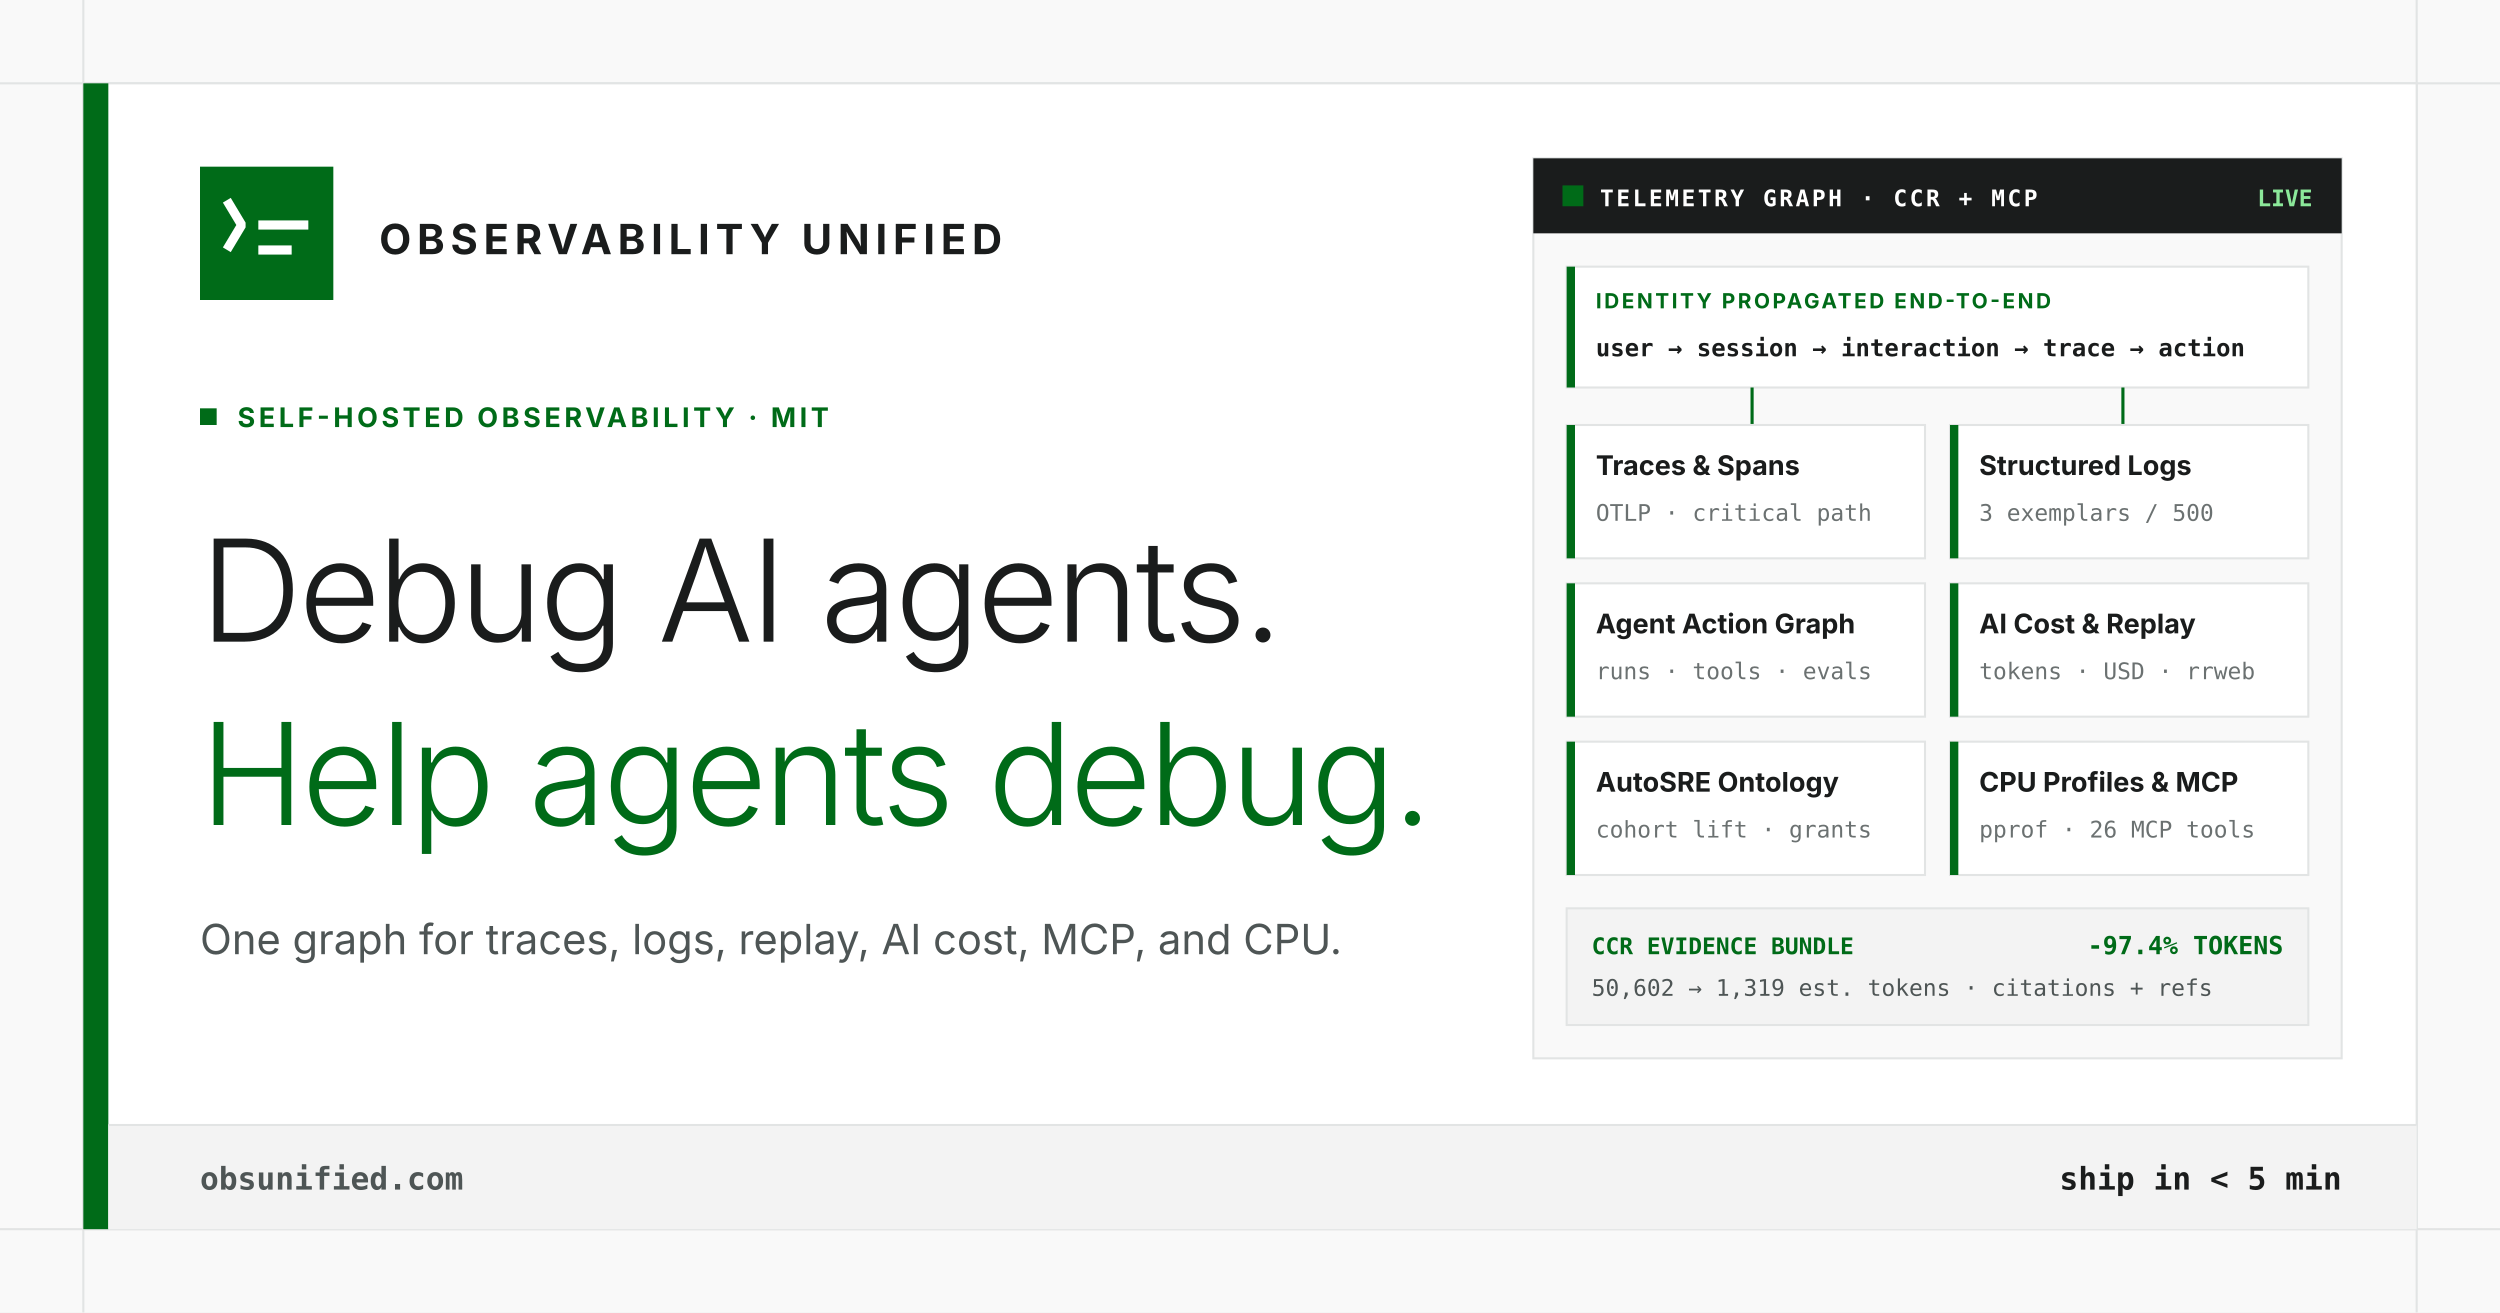
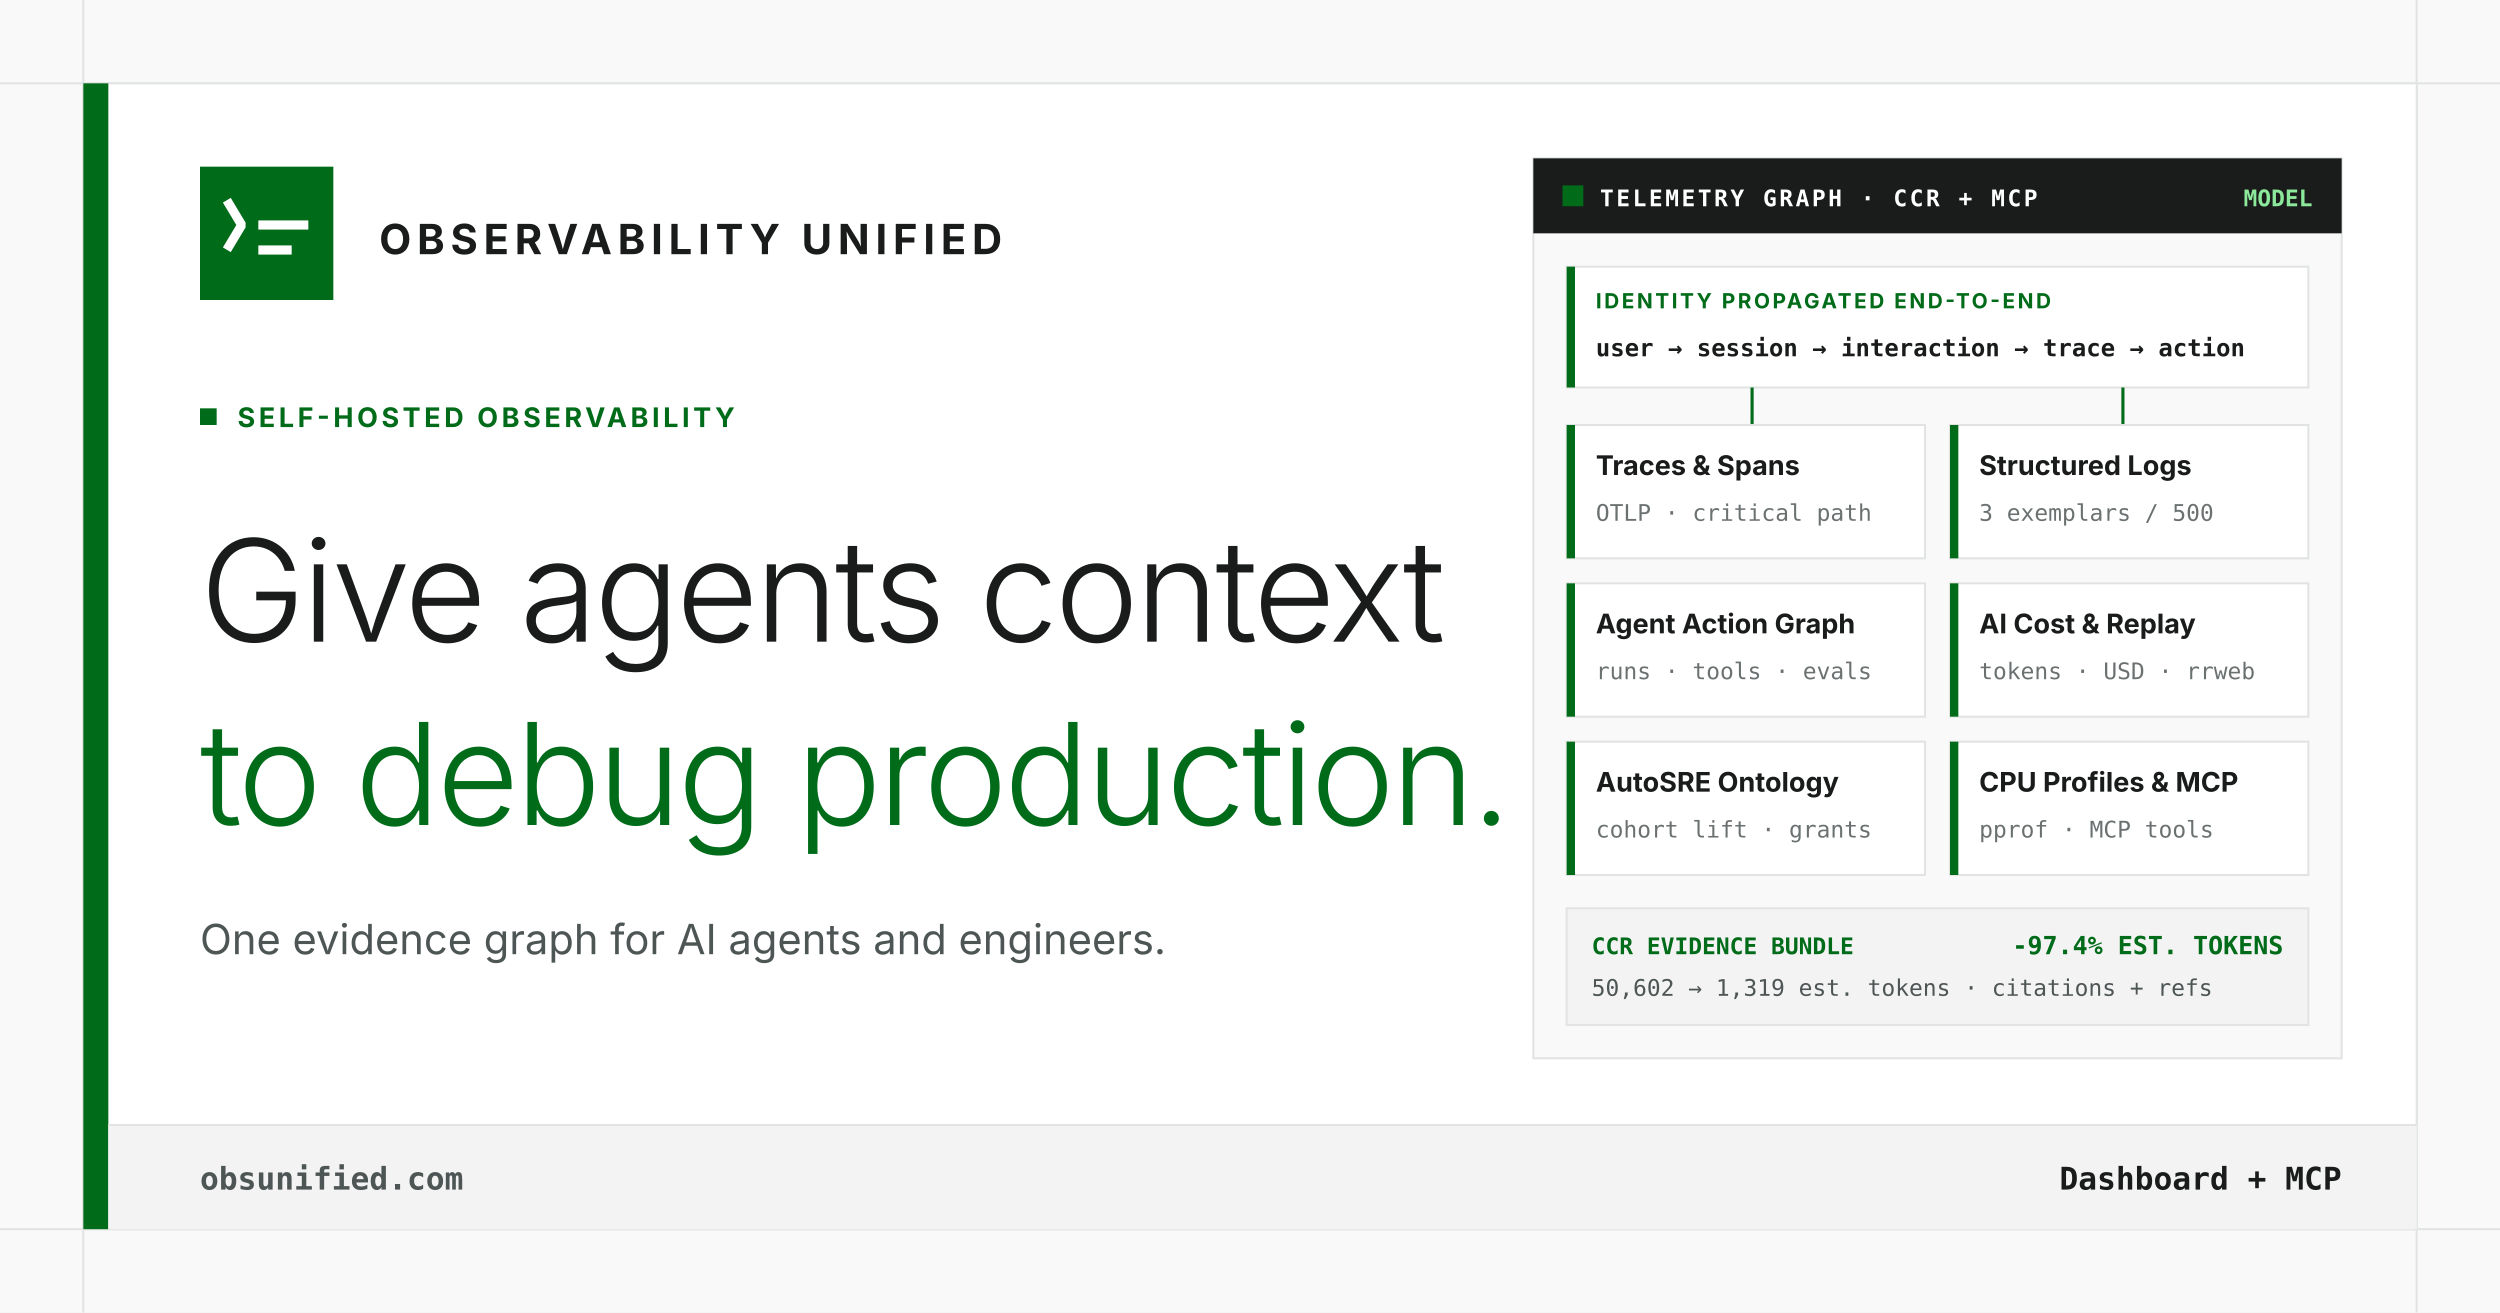
<svg xmlns="http://www.w3.org/2000/svg" viewBox="0 0 1200 630" width="1200" height="630" role="img" aria-label="Observability Unified — one telemetry graph for humans and AI agents debugging software">
  <rect width="1200" height="630" fill="#F9F9F9" />
  <line x1="40" y1="0" x2="40" y2="630" stroke="#E2E4E4" stroke-width="1" />
  <line x1="1160" y1="0" x2="1160" y2="630" stroke="#E2E4E4" stroke-width="1" />
  <line x1="0" y1="40" x2="1200" y2="40" stroke="#E2E4E4" stroke-width="1" />
  <line x1="0" y1="590" x2="1200" y2="590" stroke="#E2E4E4" stroke-width="1" />
  <rect x="40" y="40" width="1120" height="550" fill="#FFFFFF" stroke="#E2E4E4" stroke-width="1" />
  <rect x="40" y="40" width="12" height="550" fill="#006B18" />
  <g transform="translate(96 80)">
    <rect width="64" height="64" fill="#006B18" />
    <path d="M14 18 L20 28 L14 38" fill="none" stroke="#FFFFFF" stroke-width="4.4" stroke-linejoin="bevel" stroke-linecap="square" />
    <rect x="28" y="25.8" width="24" height="4.4" fill="#FFFFFF" />
    <rect x="28" y="37.8" width="16" height="4.4" fill="#FFFFFF" />
    <text x="86" y="42" fill="#1A1C1C" font-family="'Inter Variable','Inter',ui-sans-serif,system-ui,sans-serif" font-size="20" font-weight="700" letter-spacing="2.8">OBSERVABILITY UNIFIED</text>
  </g>
  <rect x="96" y="196" width="8" height="8" fill="#006B18" />
-   <text x="114" y="205" fill="#006B18" font-family="'Inter Variable','Inter',ui-sans-serif,system-ui,sans-serif" font-size="13" font-weight="700" letter-spacing="1.7">SELF-HOSTED OBSERVABILITY · MIT</text>
-   <text x="96" y="308" fill="#1A1C1C" font-family="'Inter Variable','Inter',ui-sans-serif,system-ui,sans-serif" font-size="68" font-weight="300" letter-spacing="-1.6">Debug AI agents.</text>
-   <text x="96" y="396" fill="#006B18" font-family="'Inter Variable','Inter',ui-sans-serif,system-ui,sans-serif" font-size="68" font-weight="300" letter-spacing="-1.6">Help agents debug.</text>
-   <text x="96" y="458" fill="#4E5555" font-family="'Inter Variable','Inter',ui-sans-serif,system-ui,sans-serif" font-size="20" font-weight="400">One graph for traces, logs, replay, AI cost, MCP, and CPU.</text>
+   <text x="114" y="205" fill="#006B18" font-family="'Inter Variable','Inter',ui-sans-serif,system-ui,sans-serif" font-size="13" font-weight="700" letter-spacing="1.7">SELF-HOSTED OBSERVABILITY</text>
+   <text x="96" y="308" fill="#1A1C1C" font-family="'Inter Variable','Inter',ui-sans-serif,system-ui,sans-serif" font-size="68" font-weight="300" letter-spacing="-1.6">Give agents context</text>
+   <text x="96" y="396" fill="#006B18" font-family="'Inter Variable','Inter',ui-sans-serif,system-ui,sans-serif" font-size="68" font-weight="300" letter-spacing="-1.6">to debug production.</text>
+   <text x="96" y="458" fill="#4E5555" font-family="'Inter Variable','Inter',ui-sans-serif,system-ui,sans-serif" font-size="20" font-weight="400">One evidence graph for AI agents and engineers.</text>
  <g transform="translate(736 76)">
    <rect width="388" height="432" fill="#F9F9F9" stroke="#E2E4E4" stroke-width="1" />
    <rect width="388" height="36" fill="#1A1C1C" />
    <rect x="14" y="13" width="10" height="10" fill="#006B18" />
    <text x="32" y="23" fill="#FFFFFF" font-family="ui-monospace,SFMono-Regular,Menlo,Consolas,monospace" font-size="11" font-weight="700" letter-spacing="1.2">TELEMETRY GRAPH · CCR + MCP</text>
-     <text x="374" y="23" text-anchor="end" fill="#8CE89A" font-family="ui-monospace,SFMono-Regular,Menlo,Consolas,monospace" font-size="11" font-weight="600">LIVE</text>
+     <text x="374" y="23" text-anchor="end" fill="#8CE89A" font-family="ui-monospace,SFMono-Regular,Menlo,Consolas,monospace" font-size="11" font-weight="600">MODEL</text>
    <rect x="16" y="52" width="356" height="58" fill="#FFFFFF" stroke="#E2E4E4" stroke-width="1" />
    <rect x="16" y="52" width="4" height="58" fill="#006B18" />
    <text x="30" y="72" fill="#006B18" font-family="'Inter Variable','Inter',ui-sans-serif,system-ui,sans-serif" font-size="10" font-weight="700" letter-spacing="1.2">IDENTITY PROPAGATED END-TO-END</text>
    <text x="30" y="95" fill="#1A1C1C" font-family="ui-monospace,SFMono-Regular,Menlo,Consolas,monospace" font-size="11.5" font-weight="600">user → session → interaction → trace → action</text>
    <line x1="105" y1="110" x2="105" y2="128" stroke="#006B18" stroke-width="1.5" />
    <line x1="283" y1="110" x2="283" y2="128" stroke="#006B18" stroke-width="1.5" />
    <g transform="translate(16 128)">
      <rect width="172" height="64" fill="#FFFFFF" stroke="#E2E4E4" stroke-width="1" />
      <rect width="4" height="64" fill="#006B18" />
      <text x="14" y="24" fill="#1A1C1C" font-family="'Inter Variable','Inter',ui-sans-serif,system-ui,sans-serif" font-size="13" font-weight="700">Traces &amp; Spans</text>
      <text x="14" y="46" fill="#6B7171" font-family="ui-monospace,SFMono-Regular,Menlo,Consolas,monospace" font-size="11">OTLP · critical path</text>
    </g>
    <g transform="translate(200 128)">
      <rect width="172" height="64" fill="#FFFFFF" stroke="#E2E4E4" stroke-width="1" />
      <rect width="4" height="64" fill="#006B18" />
      <text x="14" y="24" fill="#1A1C1C" font-family="'Inter Variable','Inter',ui-sans-serif,system-ui,sans-serif" font-size="13" font-weight="700">Structured Logs</text>
      <text x="14" y="46" fill="#6B7171" font-family="ui-monospace,SFMono-Regular,Menlo,Consolas,monospace" font-size="11">3 exemplars / 500</text>
    </g>
    <g transform="translate(16 204)">
      <rect width="172" height="64" fill="#FFFFFF" stroke="#E2E4E4" stroke-width="1" />
      <rect width="4" height="64" fill="#006B18" />
      <text x="14" y="24" fill="#1A1C1C" font-family="'Inter Variable','Inter',ui-sans-serif,system-ui,sans-serif" font-size="13" font-weight="700">Agent Action Graph</text>
      <text x="14" y="46" fill="#6B7171" font-family="ui-monospace,SFMono-Regular,Menlo,Consolas,monospace" font-size="11">runs · tools · evals</text>
    </g>
    <g transform="translate(200 204)">
      <rect width="172" height="64" fill="#FFFFFF" stroke="#E2E4E4" stroke-width="1" />
      <rect width="4" height="64" fill="#006B18" />
      <text x="14" y="24" fill="#1A1C1C" font-family="'Inter Variable','Inter',ui-sans-serif,system-ui,sans-serif" font-size="13" font-weight="700">AI Cost &amp; Replay</text>
      <text x="14" y="46" fill="#6B7171" font-family="ui-monospace,SFMono-Regular,Menlo,Consolas,monospace" font-size="11">tokens · USD · rrweb</text>
    </g>
    <g transform="translate(16 280)">
      <rect width="172" height="64" fill="#FFFFFF" stroke="#E2E4E4" stroke-width="1" />
      <rect width="4" height="64" fill="#006B18" />
      <text x="14" y="24" fill="#1A1C1C" font-family="'Inter Variable','Inter',ui-sans-serif,system-ui,sans-serif" font-size="13" font-weight="700">AutoSRE Ontology</text>
      <text x="14" y="46" fill="#6B7171" font-family="ui-monospace,SFMono-Regular,Menlo,Consolas,monospace" font-size="11">cohort lift · grants</text>
    </g>
    <g transform="translate(200 280)">
      <rect width="172" height="64" fill="#FFFFFF" stroke="#E2E4E4" stroke-width="1" />
      <rect width="4" height="64" fill="#006B18" />
      <text x="14" y="24" fill="#1A1C1C" font-family="'Inter Variable','Inter',ui-sans-serif,system-ui,sans-serif" font-size="13" font-weight="700">CPU Profiles &amp; MCP</text>
-       <text x="14" y="46" fill="#6B7171" font-family="ui-monospace,SFMono-Regular,Menlo,Consolas,monospace" font-size="11">pprof · 26 MCP tools</text>
+       <text x="14" y="46" fill="#6B7171" font-family="ui-monospace,SFMono-Regular,Menlo,Consolas,monospace" font-size="11">pprof · MCP tools</text>
    </g>
    <rect x="16" y="360" width="356" height="56" fill="#F3F3F3" stroke="#E2E4E4" stroke-width="1" />
    <text x="28" y="382" fill="#006B18" font-family="ui-monospace,SFMono-Regular,Menlo,Consolas,monospace" font-size="11" font-weight="700">CCR EVIDENCE BUNDLE</text>
-     <text x="360" y="382" text-anchor="end" fill="#006B18" font-family="ui-monospace,SFMono-Regular,Menlo,Consolas,monospace" font-size="12" font-weight="700">-97.4% TOKENS</text>
+     <text x="360" y="382" text-anchor="end" fill="#006B18" font-family="ui-monospace,SFMono-Regular,Menlo,Consolas,monospace" font-size="12" font-weight="700">-97.4% EST. TOKENS</text>
    <text x="28" y="402" fill="#4E5555" font-family="ui-monospace,SFMono-Regular,Menlo,Consolas,monospace" font-size="11">50,602 → 1,319 est. tokens · citations + refs</text>
  </g>
  <rect x="52" y="540" width="1108" height="50" fill="#F3F3F3" />
  <line x1="52" y1="540" x2="1160" y2="540" stroke="#E2E4E4" stroke-width="1" />
  <text x="96" y="571" fill="#4E5555" font-family="ui-monospace,SFMono-Regular,Menlo,Consolas,monospace" font-size="15" font-weight="600">obsunified.com</text>
-   <text x="1124" y="571" text-anchor="end" fill="#1A1C1C" font-family="ui-monospace,SFMono-Regular,Menlo,Consolas,monospace" font-size="15" font-weight="700">ship in &lt; 5 min</text>
+   <text x="1124" y="571" text-anchor="end" fill="#1A1C1C" font-family="ui-monospace,SFMono-Regular,Menlo,Consolas,monospace" font-size="15" font-weight="700">Dashboard + MCP</text>
</svg>
